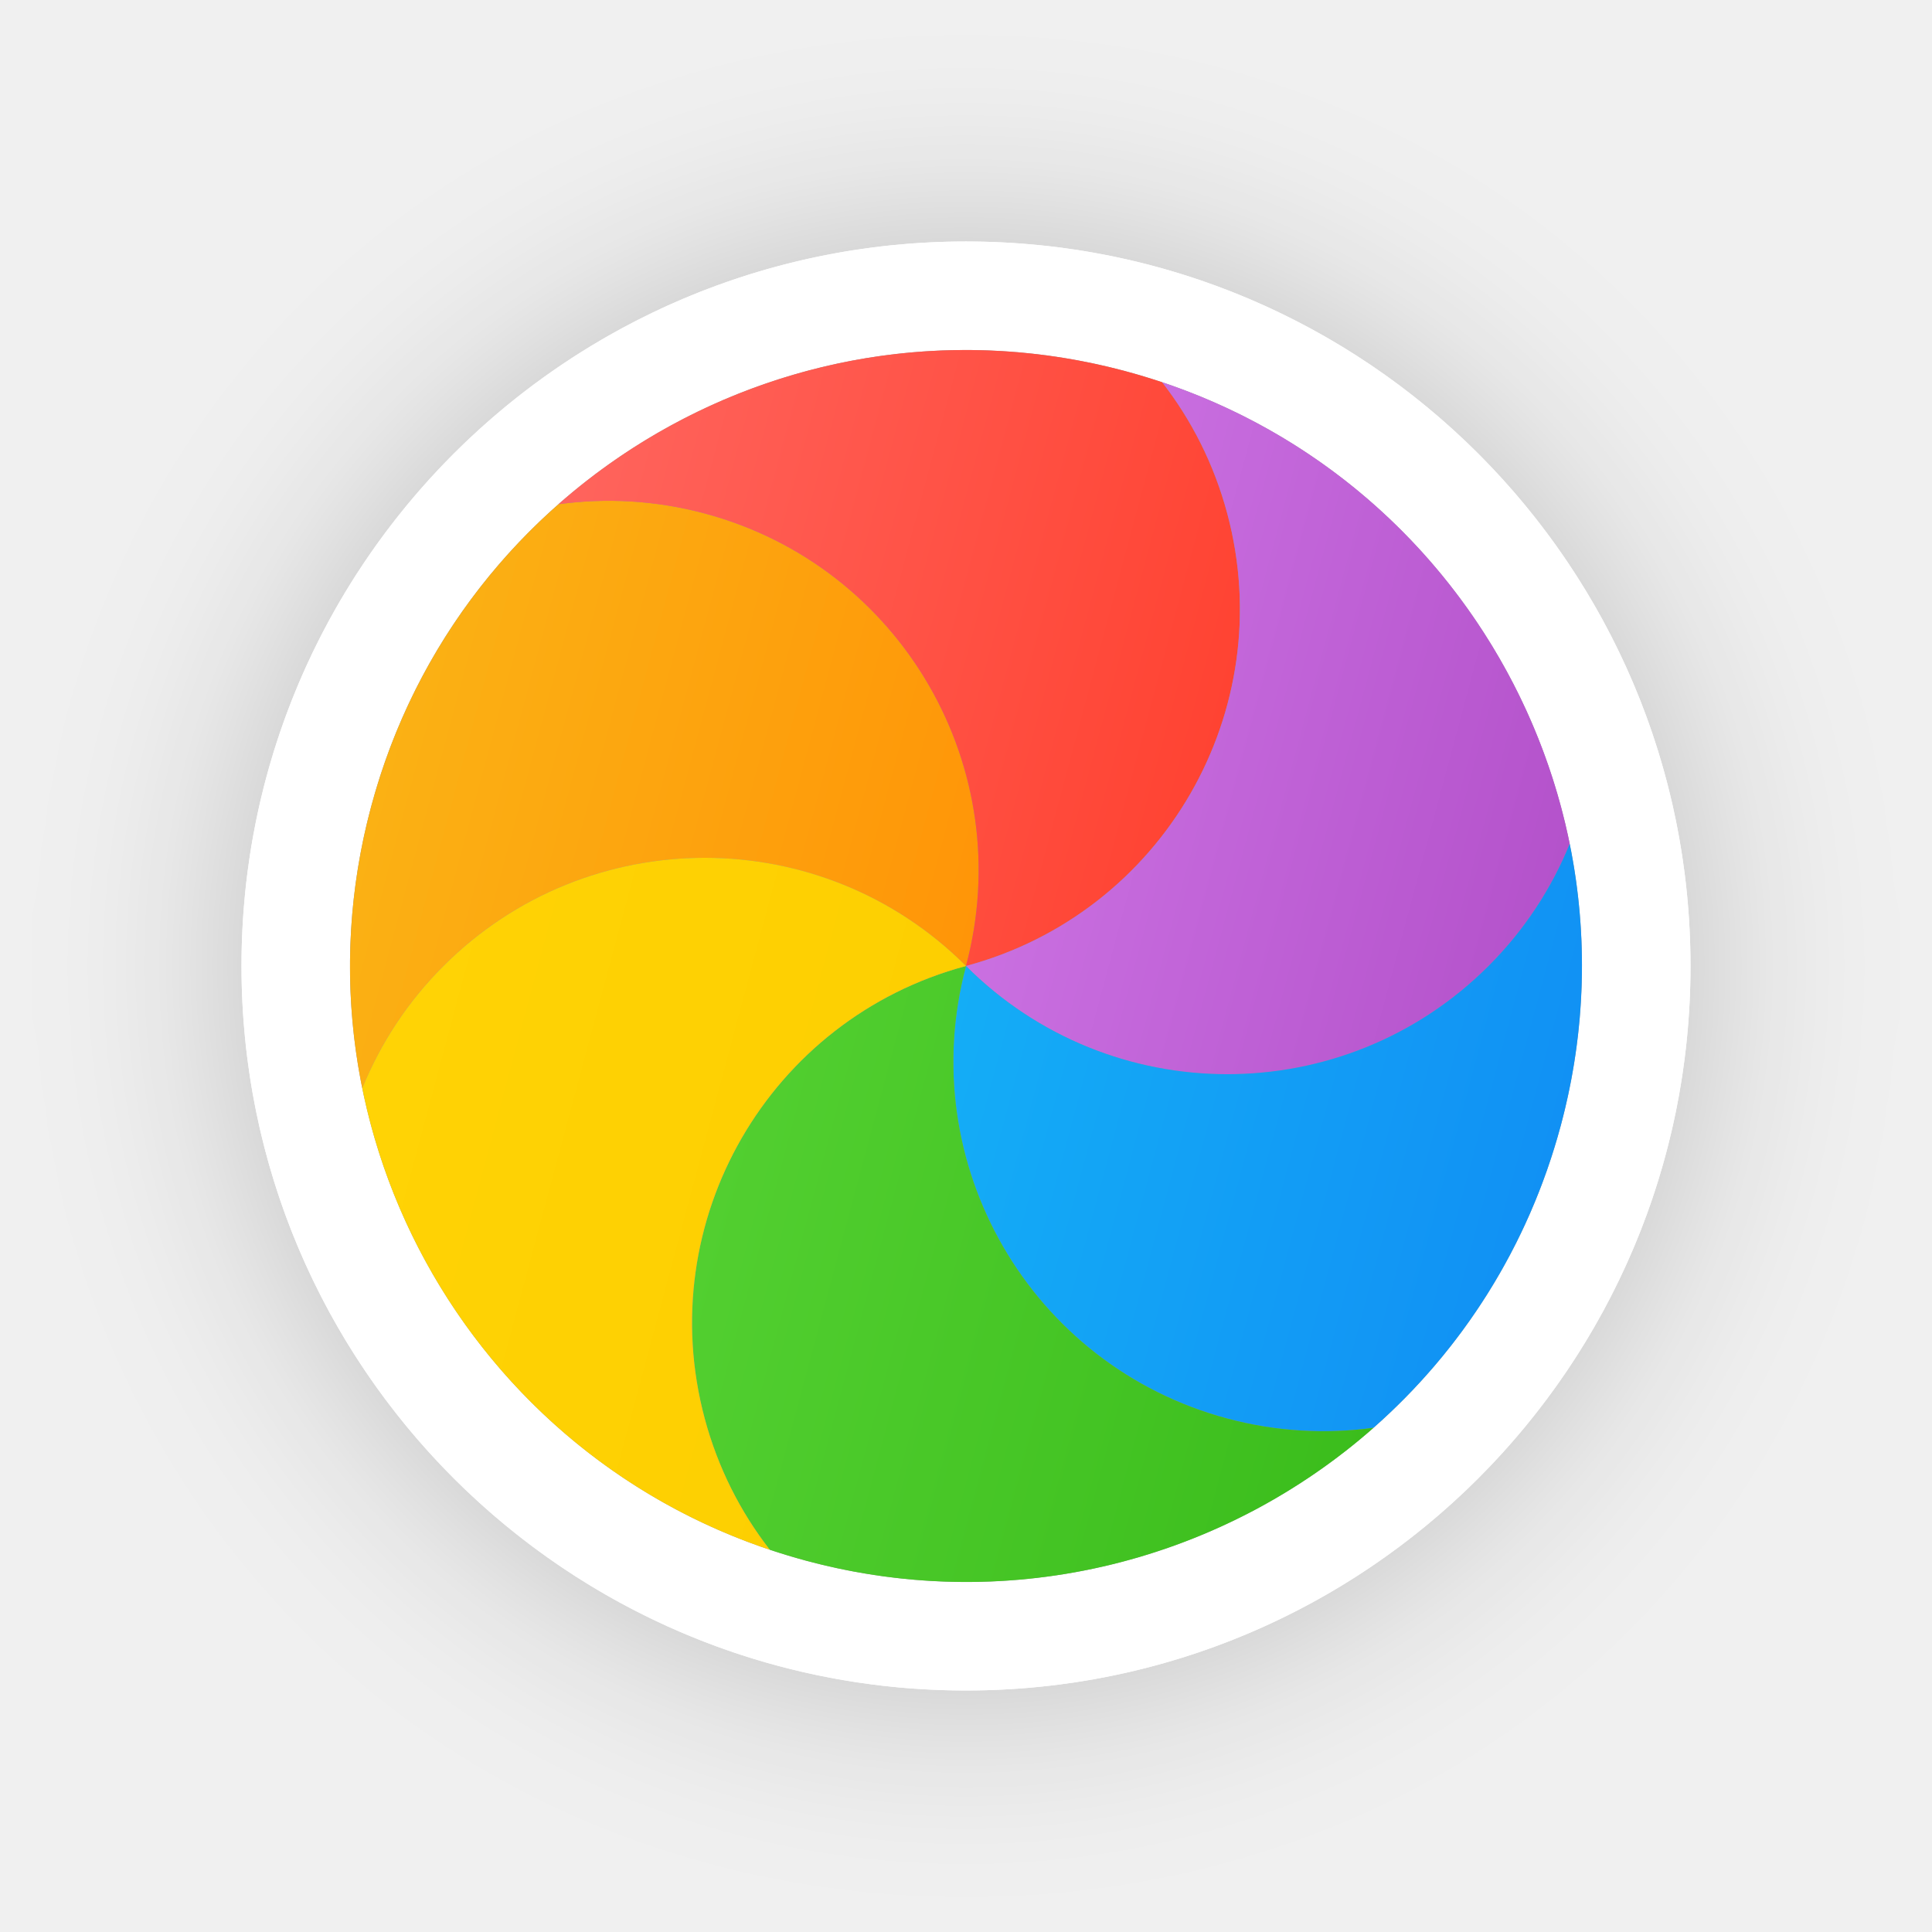
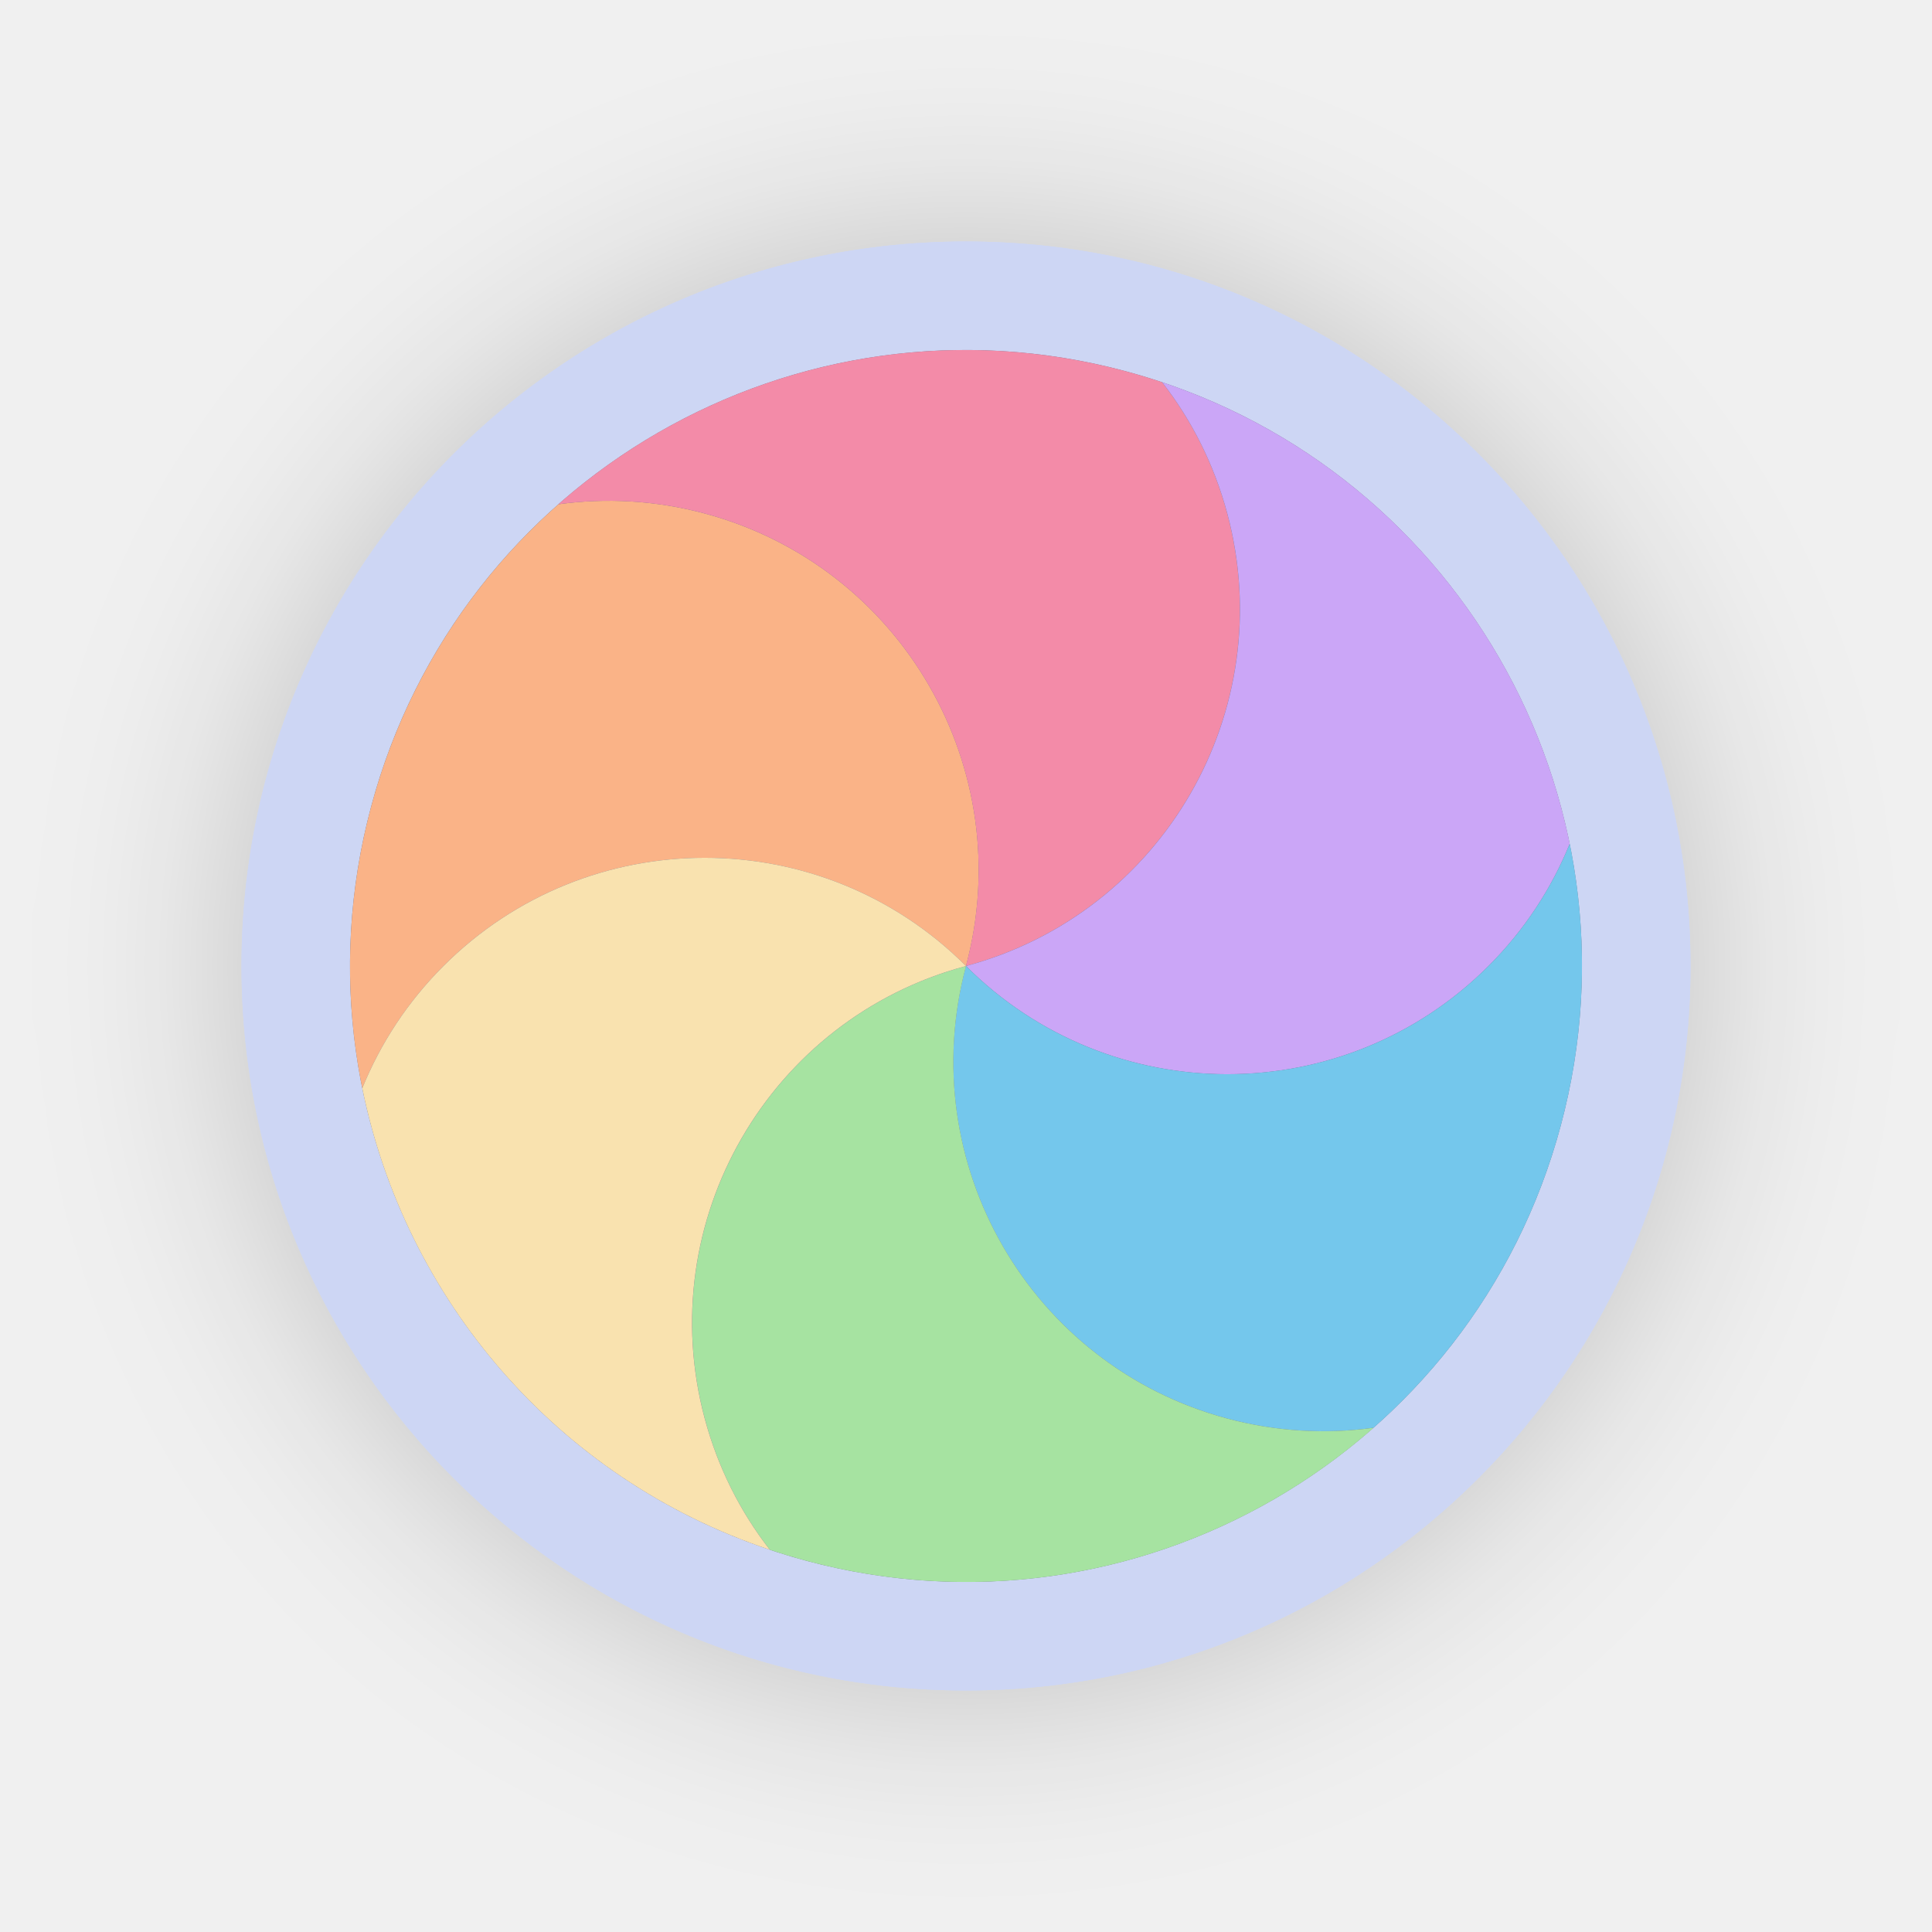
<svg xmlns="http://www.w3.org/2000/svg" height="24" viewBox="0 0 24 24" width="24">
  <filter id="a" color-interpolation-filters="sRGB" height="1.336" width="1.336" x="-.168" y="-.168">
    <feGaussianBlur stdDeviation="1.54" />
  </filter>
  <linearGradient id="b" gradientTransform="matrix(1.028313 0 0 .9836115 -1.5249 .32507)" gradientUnits="userSpaceOnUse" x1="17.871" x2="17.871" y1="7.669" y2="17.893">
-     <stop offset="0" stop-color="#fbb114" />
-     <stop offset="1" stop-color="#ff9508" />
+     <stop offset="0" stop-color="#fab387" />
+     <stop offset="1" stop-color="#fab387" />
  </linearGradient>
  <linearGradient id="c" gradientTransform="matrix(.944652 0 0 1.070723 -1.5249 .32507)" gradientUnits="userSpaceOnUse" x1="23.954" x2="23.954" y1="8.61" y2="19.256">
-     <stop offset="0" stop-color="#ff645d" />
-     <stop offset="1" stop-color="#ff4332" />
+     <stop offset="0" stop-color="#f38ba8" />
+     <stop offset="1" stop-color="#f38ba8" />
  </linearGradient>
  <linearGradient id="d" gradientTransform="matrix(1.103708 0 0 .9164209 -1.5249 .32507)" gradientUnits="userSpaceOnUse" x1="20.127" x2="20.127" y1="19.205" y2="29.033">
-     <stop offset="0" stop-color="#ca70e1" />
-     <stop offset="1" stop-color="#b452cb" />
+     <stop offset="0" stop-color="#cba6f7" />
+     <stop offset="1" stop-color="#cba6f7" />
  </linearGradient>
  <linearGradient id="e" gradientTransform="matrix(1.028313 0 0 .9836116 -1.5249 .32507)" gradientUnits="userSpaceOnUse" x1="16.36" x2="16.36" y1="17.893" y2="28.118">
-     <stop offset="0" stop-color="#14adf6" />
-     <stop offset="1" stop-color="#1191f4" />
+     <stop offset="0" stop-color="#74c7ec" />
+     <stop offset="1" stop-color="#74c7ec" />
  </linearGradient>
  <linearGradient id="f" gradientTransform="matrix(.944652 0 0 1.070723 -1.5249 .32507)" gradientUnits="userSpaceOnUse" x1="13.308" x2="13.308" y1="13.619" y2="24.265">
-     <stop offset="0" stop-color="#52cf30" />
-     <stop offset="1" stop-color="#3bbd1c" />
+     <stop offset="0" stop-color="#a6e3a1" />
+     <stop offset="1" stop-color="#a6e3a1" />
  </linearGradient>
  <linearGradient id="g" gradientTransform="matrix(1.103708 0 0 .9164209 -1.5249 .32507)" gradientUnits="userSpaceOnUse" x1="11.766" x2="11.766" y1="9.377" y2="19.205">
-     <stop offset="0" stop-color="#ffd305" />
-     <stop offset="1" stop-color="#fdcf01" />
+     <stop offset="0" stop-color="#f9e2af" />
+     <stop offset="1" stop-color="#f9e2af" />
  </linearGradient>
  <g fill-rule="evenodd">
    <g filter="url(#a)" opacity=".2" transform="matrix(.8181815 0 0 .8181815 -283.3005 -654.2592)">
      <circle cx="360.923" cy="814.317" r="11" />
      <path d="m367.005 805.15c.333.789.518 1.656.518 2.567 0 3.645-2.955 6.6-6.6 6.6 1.823-3.157.741-7.193-2.416-9.016-.789-.456-1.633-.73-2.484-.835 1.475-.735 3.139-1.149 4.9-1.149 2.249 0 4.34.675 6.082 1.833z" />
      <path d="m371.902 815.002c-.516.683-1.175 1.276-1.963 1.731-3.157 1.823-7.193.741-9.016-2.416 3.645 0 6.6-2.955 6.6-6.6 0-.91-.184-1.778-.518-2.567 2.964 1.971 4.918 5.341 4.918 9.167 0 .23-.007.459-.021.685z" />
      <path d="m365.823 824.168c-.851-.106-1.695-.38-2.484-.835-3.157-1.823-4.238-5.859-2.416-9.016 1.823 3.157 5.859 4.238 9.016 2.416.788-.455 1.447-1.048 1.963-1.731-.247 4.022-2.656 7.46-6.079 9.166z" />
      <path d="m354.841 823.484c-.333-.789-.518-1.656-.518-2.567 0-3.645 2.955-6.6 6.6-6.6-1.823 3.157-.741 7.193 2.416 9.016.789.456 1.633.73 2.484.835-1.475.735-3.139 1.149-4.9 1.149-2.249 0-4.34-.675-6.082-1.833z" />
      <path d="m349.944 813.632c.516-.683 1.175-1.276 1.963-1.731 3.157-1.823 7.193-.741 9.016 2.416-3.645 0-6.6 2.955-6.6 6.6 0 .91.184 1.778.518 2.567-2.964-1.971-4.918-5.341-4.918-9.167 0-.23.007-.459.021-.685z" />
      <path d="m356.023 804.466c.851.106 1.695.38 2.484.835 3.157 1.823 4.238 5.859 2.416 9.016-1.823-3.157-5.859-4.238-9.016-2.416-.788.455-1.447 1.048-1.963 1.731.247-4.022 2.656-7.46 6.079-9.166z" />
    </g>
-     <g fill="#fff" transform="matrix(.8181815 0 0 .8181815 -283.3005 -654.2592)">
+     <g fill="#cdd6f4" transform="matrix(.8181815 0 0 .8181815 -283.3005 -654.2592)">
      <circle cx="360.923" cy="814.317" r="11" />
      <path d="m367.005 805.15c.333.789.518 1.656.518 2.567 0 3.645-2.955 6.6-6.6 6.6 1.823-3.157.741-7.193-2.416-9.016-.789-.456-1.633-.73-2.484-.835 1.475-.735 3.139-1.149 4.9-1.149 2.249 0 4.34.675 6.082 1.833z" />
      <path d="m371.902 815.002c-.516.683-1.175 1.276-1.963 1.731-3.157 1.823-7.193.741-9.016-2.416 3.645 0 6.6-2.955 6.6-6.6 0-.91-.184-1.778-.518-2.567 2.964 1.971 4.918 5.341 4.918 9.167 0 .23-.007.459-.021.685z" />
      <path d="m365.823 824.168c-.851-.106-1.695-.38-2.484-.835-3.157-1.823-4.238-5.859-2.416-9.016 1.823 3.157 5.859 4.238 9.016 2.416.788-.455 1.447-1.048 1.963-1.731-.247 4.022-2.656 7.46-6.079 9.166z" />
      <path d="m354.841 823.484c-.333-.789-.518-1.656-.518-2.567 0-3.645 2.955-6.6 6.6-6.6-1.823 3.157-.741 7.193 2.416 9.016.789.456 1.633.73 2.484.835-1.475.735-3.139 1.149-4.9 1.149-2.249 0-4.34-.675-6.082-1.833z" />
      <path d="m349.944 813.632c.516-.683 1.175-1.276 1.963-1.731 3.157-1.823 7.193-.741 9.016 2.416-3.645 0-6.6 2.955-6.6 6.6 0 .91.184 1.778.518 2.567-2.964-1.971-4.918-5.341-4.918-9.167 0-.23.007-.459.021-.685z" />
      <path d="m356.023 804.466c.851.106 1.695.38 2.484.835 3.157 1.823 4.238 5.859 2.416 9.016-1.823-3.157-5.859-4.238-9.016-2.416-.788.455-1.447 1.048-1.963 1.731.247-4.022 2.656-7.46 6.079-9.166z" />
    </g>
    <g transform="matrix(.4658743 -1.738666 1.738666 .4658743 -22.00014 29.47797)">
-       <circle cx="14.268" cy="15.732" fill="#959595" r="4.25" stroke-width=".423" />
+       <circle cx="14.268" cy="15.732" fill="#6c7086" r="4.25" stroke-width=".423" />
      <g transform="matrix(.4225851 0 0 .4225851 7.474854 8.157344)">
        <path d="m21.636 9.544c.305.721.473 1.514.473 2.347 0 3.333-2.702 6.034-6.034 6.034 1.666-2.886.677-6.577-2.209-8.243-.722-.417-1.493-.667-2.271-.764 1.349-.672 2.87-1.05 4.48-1.05 2.056 0 3.968.617 5.561 1.676z" fill="url(#b)" />
        <path d="m26.113 18.551c-.472.624-1.074 1.166-1.795 1.582-2.886 1.666-6.577.677-8.243-2.209 3.333 0 6.034-2.702 6.034-6.034 0-.832-.169-1.625-.473-2.347 2.71 1.802 4.496 4.883 4.496 8.381 0 .21-.007.419-.019.626z" fill="url(#c)" />
        <path d="m20.555 26.932c-.778-.097-1.55-.347-2.271-.764-2.886-1.666-3.875-5.357-2.209-8.243 1.666 2.886 5.357 3.875 8.243 2.209.72-.416 1.323-.958 1.795-1.582-.226 3.678-2.428 6.821-5.558 8.38z" fill="url(#d)" />
        <path d="m10.514 26.306c-.305-.721-.473-1.514-.473-2.347 0-3.333 2.702-6.034 6.034-6.034-1.666 2.886-.677 6.577 2.209 8.243.722.417 1.493.667 2.271.764-1.349.672-2.87 1.05-4.48 1.05-2.056 0-3.968-.617-5.561-1.676z" fill="url(#e)" />
        <path d="m6.037 17.299c.472-.624 1.074-1.166 1.795-1.582 2.886-1.666 6.577-.677 8.243 2.209-3.333 0-6.034 2.702-6.034 6.034 0 .832.169 1.625.473 2.347-2.71-1.802-4.496-4.883-4.496-8.381 0-.21.007-.419.019-.626z" fill="url(#f)" />
        <path d="m11.595 8.918c.778.097 1.55.347 2.271.764 2.886 1.666 3.875 5.357 2.209 8.243-1.666-2.886-5.357-3.875-8.243-2.209-.72.416-1.323.958-1.795 1.582.226-3.678 2.428-6.821 5.558-8.38z" fill="url(#g)" />
      </g>
    </g>
  </g>
</svg>
